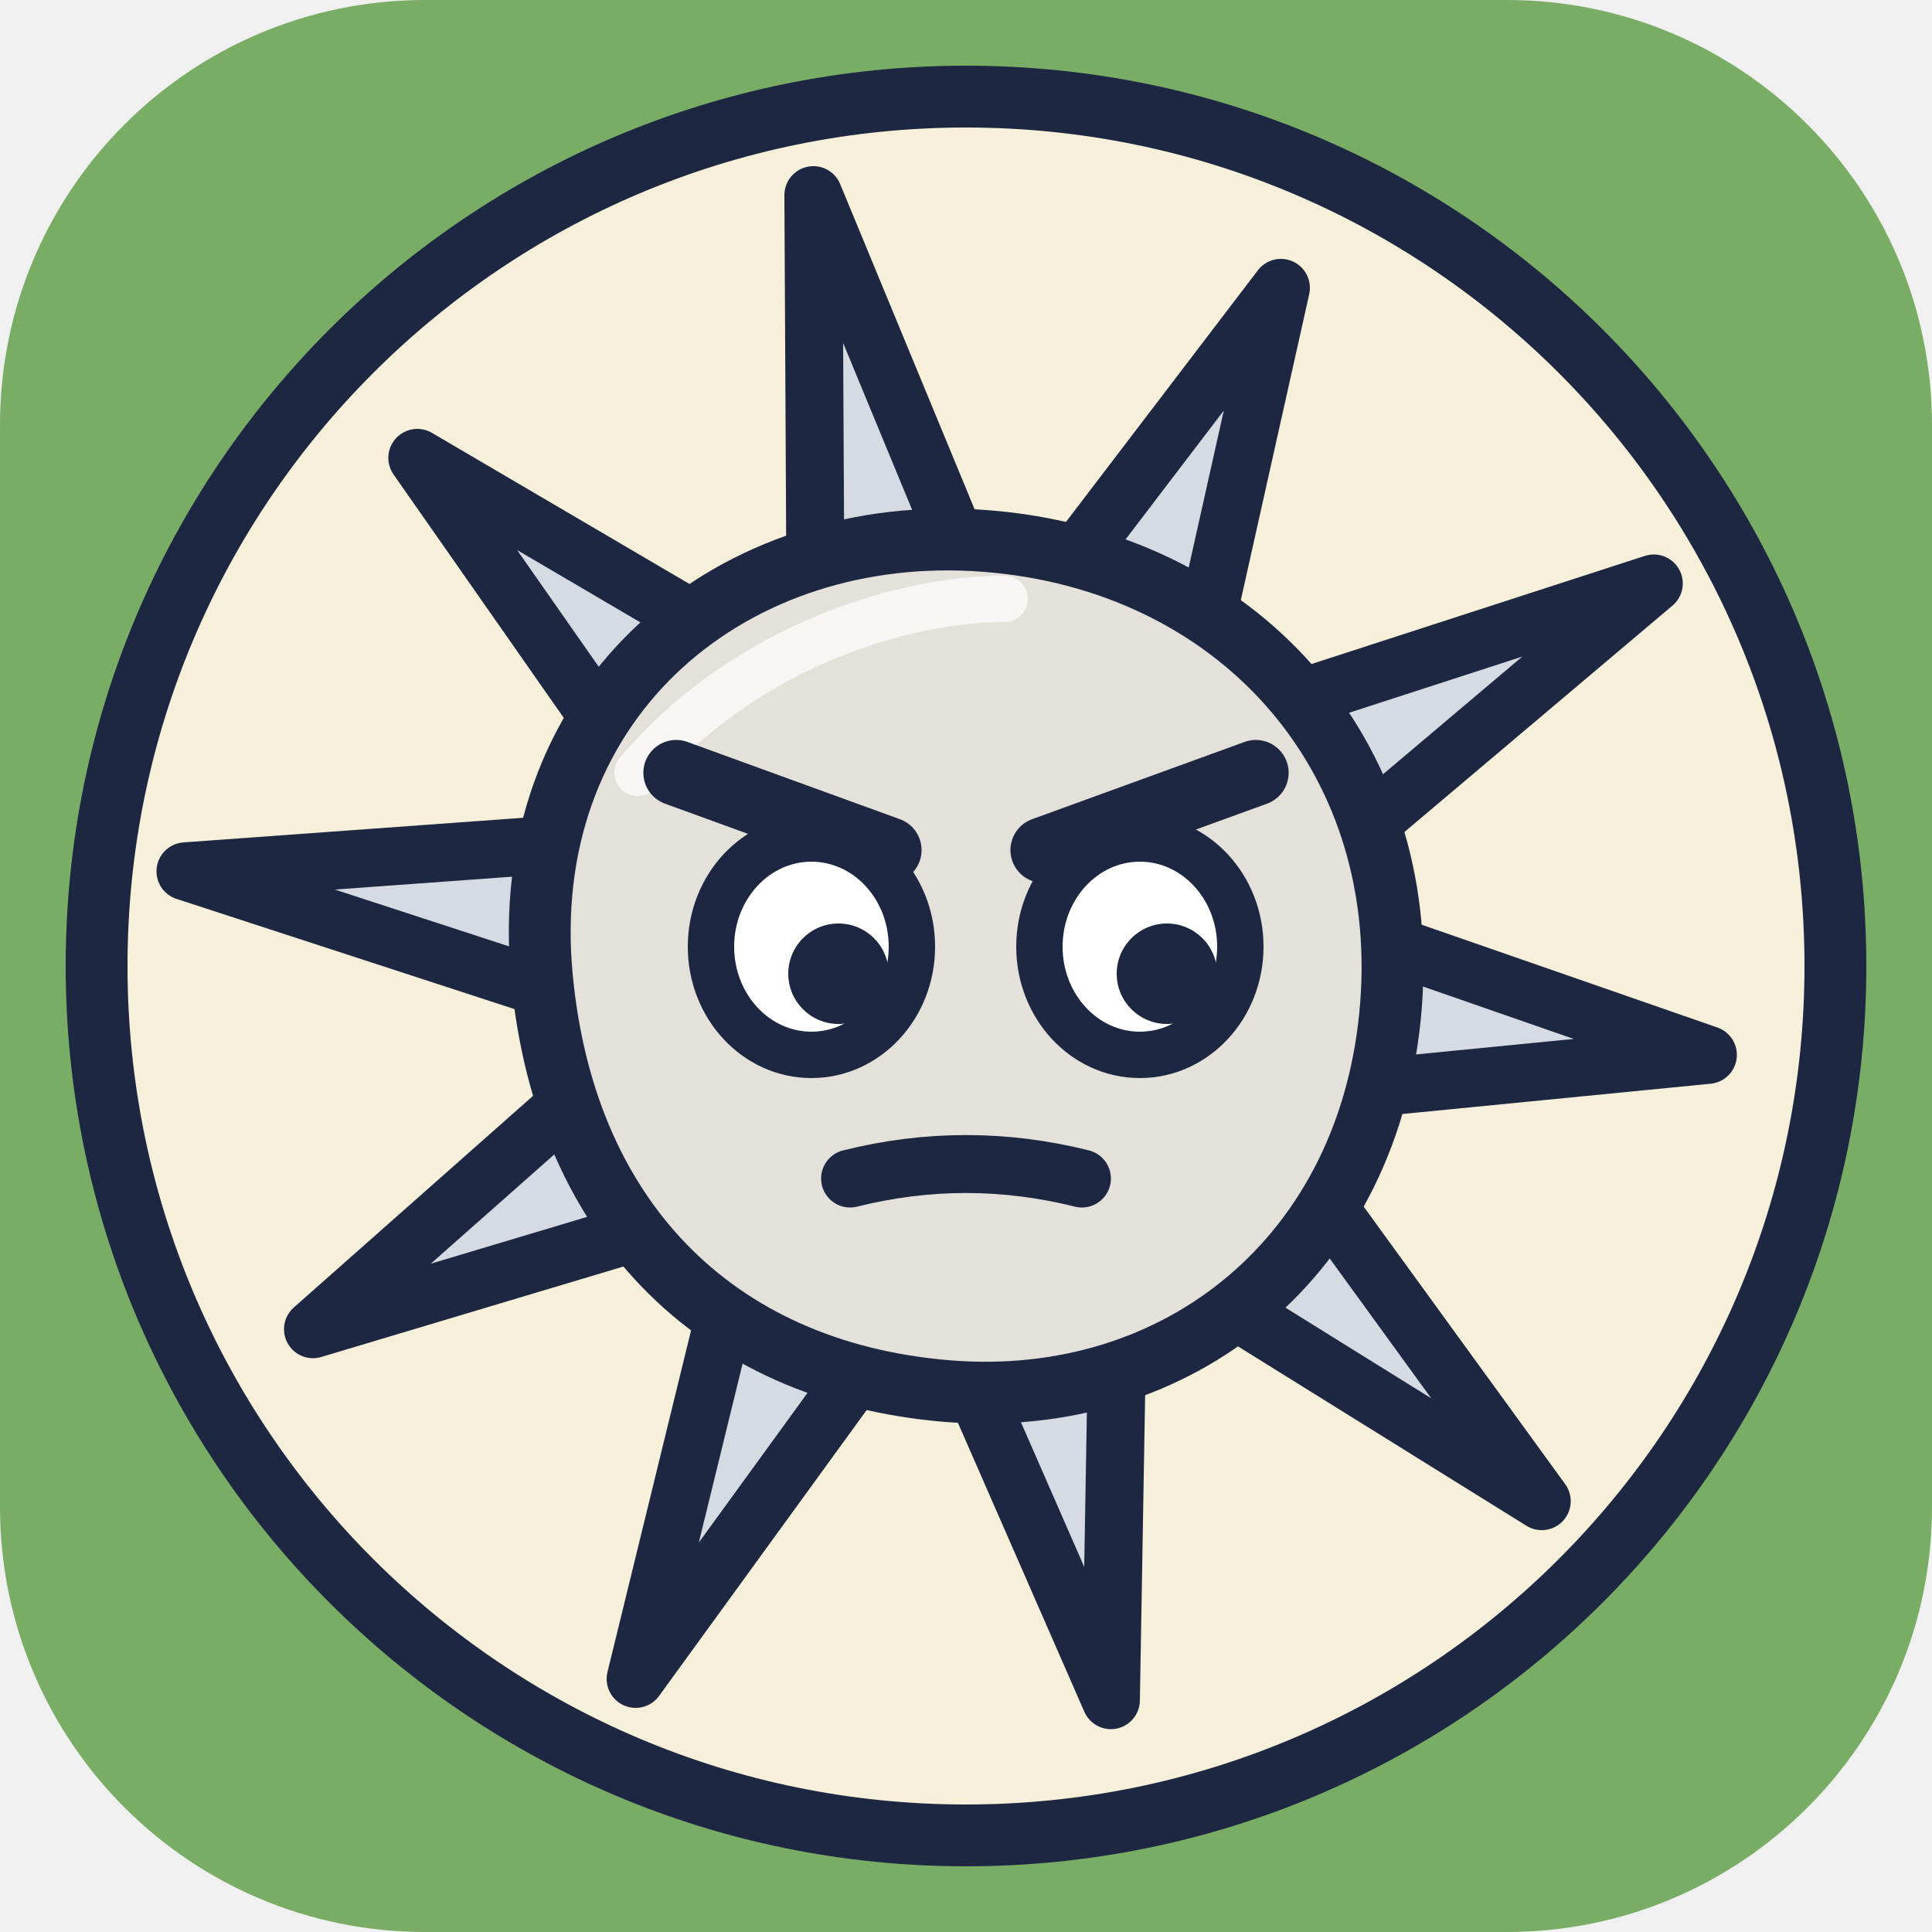
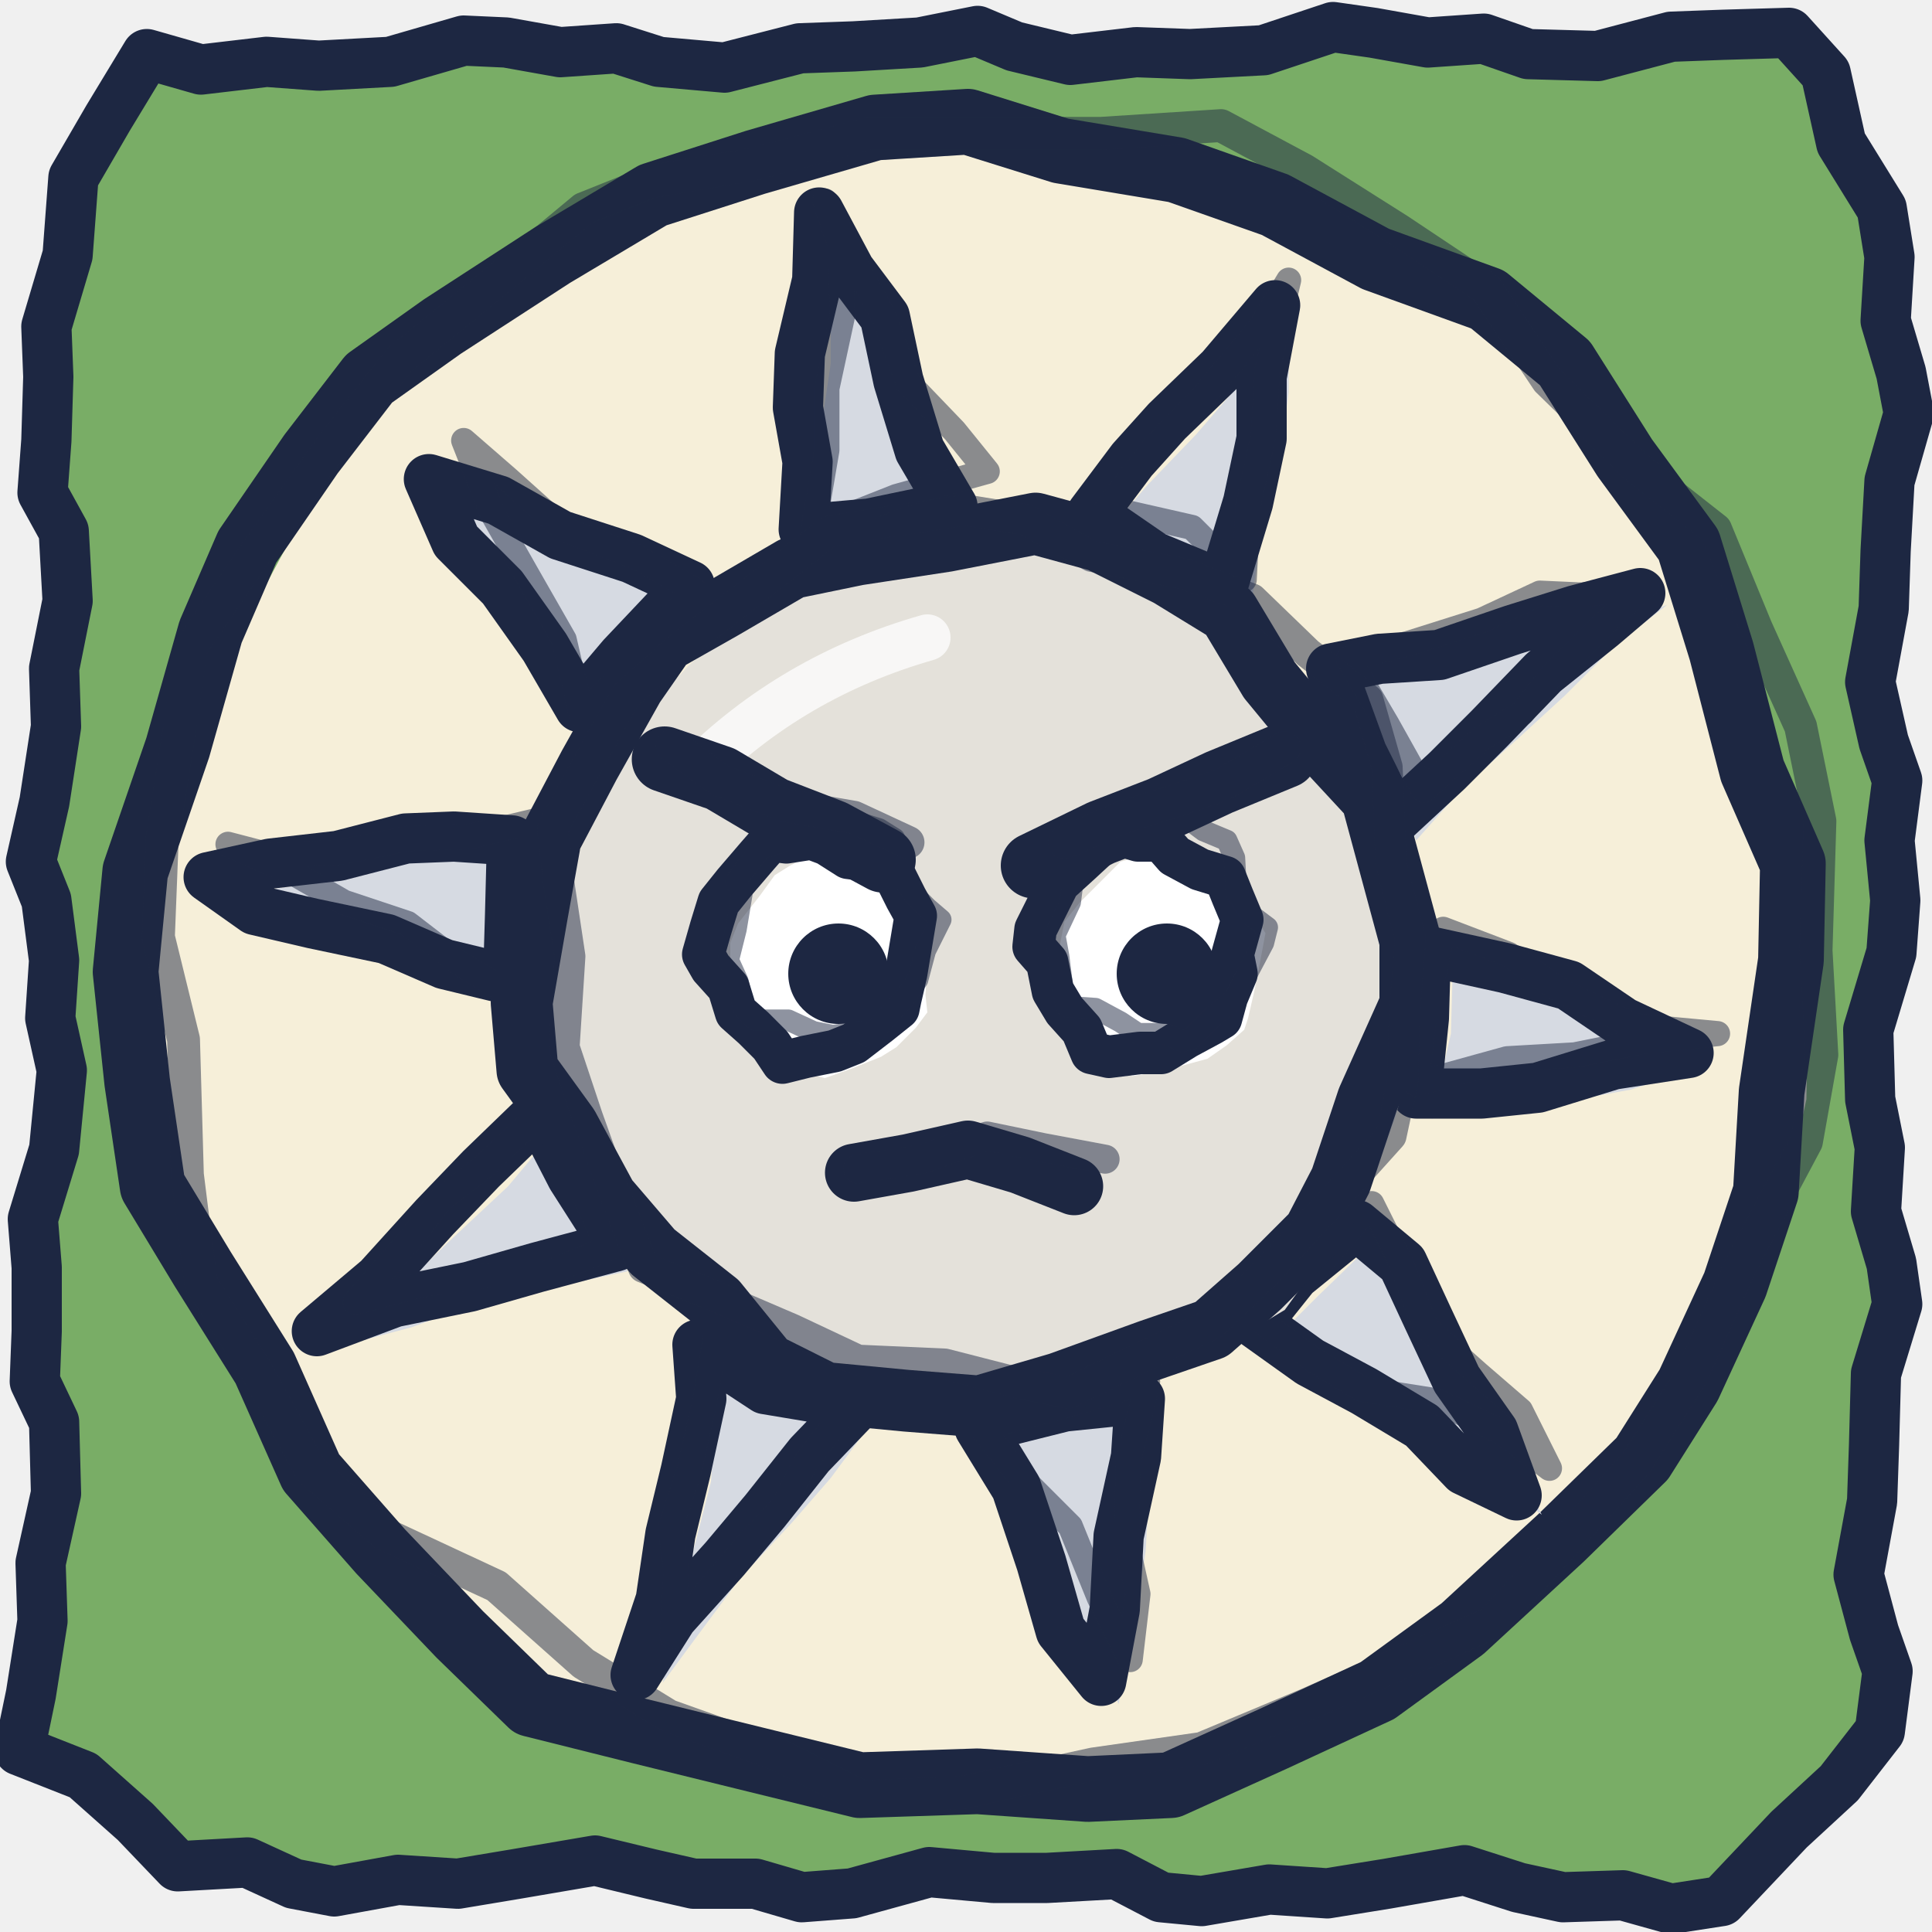
<svg xmlns="http://www.w3.org/2000/svg" viewBox="0 0 100 100">
-   <rect width="100" height="100" rx="22" fill="#79ad66" />
-   <circle cx="50" cy="50" r="45" fill="#f6efd9" stroke="#1d2742" stroke-width="3.2" />
-   <g fill="#d6dae2" stroke="#1d2742" stroke-width="3" stroke-linejoin="round">
-     <path d="M72.0 48.9L88.4 54.6L71.1 56.3ZM68.4 62.0L79.8 77.7L63.4 67.5ZM57.8 70.6L57.5 88.0L50.5 72.0ZM44.3 71.2L32.9 86.9L37.5 68.1ZM32.9 63.8L16.2 68.8L29.2 57.3ZM28.0 51.1L9.6 45.1L28.9 43.7ZM31.6 38.0L21.6 23.7L36.6 32.5ZM42.2 29.4L42.1 10.1L49.5 28.0ZM55.7 28.8L66.3 14.9L62.5 31.9ZM67.1 36.2L85.6 30.2L70.8 42.7Z" />
-   </g>
-   <path d="M28 50C27 36 38 27 51 28C64 29 73 39 72 52C71 65 61 73 49 72C37 71 29 63 28 50Z" fill="#e4e1da" stroke="#1d2742" stroke-width="3.2" stroke-linejoin="round" />
-   <path d="M33 40C38 34 46 31 52 31" fill="none" stroke="#fff" stroke-width="2.4" stroke-linecap="round" opacity=".7" />
-   <ellipse cx="42" cy="49" rx="5.2" ry="5.6" fill="#fff" stroke="#1d2742" stroke-width="2.4" />
-   <ellipse cx="59" cy="49" rx="5.2" ry="5.6" fill="#fff" stroke="#1d2742" stroke-width="2.4" />
+   <path d="M7.6 2.8 L10.4 3.6 L13.8 3.2 L16.5 3.4 L20.2 3.2 L24.0 2.1 L26.2 2.2 L29.0 2.7 L31.9 2.5 L34.1 3.2 L37.5 3.5 L41.4 2.5 L44.2 2.4 L47.6 2.2 L50.6 1.6 L52.5 2.4 L55.4 3.1 L58.8 2.7 L61.6 2.8 L65.4 2.6 L69.0 1.4 L71.1 1.7 L73.9 2.2 L76.8 2.0 L79.1 2.8 L82.7 2.9 L86.5 1.9 L89.2 1.8 L92.6 1.7 L94.5 3.8 L95.3 7.4 L97.4 10.8 L97.8 13.3 L97.6 16.6 L98.4 19.3 L98.8 21.4 L97.8 24.9 L97.6 28.5 L97.5 31.5 L96.8 35.3 L97.5 38.4 L98.2 40.4 L97.8 43.5 L98.1 46.6 L97.9 49.3 L96.7 53.3 L96.8 56.9 L97.3 59.4 L97.1 62.7 L97.9 65.4 L98.2 67.5 L97.1 71.1 L97.0 74.8 L96.9 77.7 L96.2 81.5 L97.0 84.5 L97.7 86.5 L97.3 89.6 L95.2 92.3 L92.6 94.7 L89.1 98.4 L86.5 98.8 L84.0 98.1 L80.9 98.2 L78.6 97.7 L75.8 96.8 L71.8 97.5 L68.7 98.0 L65.7 97.8 L62.2 98.4 L60.1 98.2 L57.8 97.0 L54.2 97.2 L51.4 97.2 L48.1 96.9 L44.1 98.0 L41.5 98.2 L39.1 97.5 L35.9 97.5 L33.7 97.0 L30.8 96.3 L26.7 97.0 L23.7 97.5 L20.6 97.3 L17.3 97.9 L15.2 97.5 L12.8 96.4 L9.2 96.6 L7.0 94.3 L4.3 91.9 L1.0 90.6 L1.6 87.7 L2.2 83.9 L2.1 80.9 L2.9 77.3 L2.8 73.6 L1.8 71.5 L1.9 68.9 L1.9 65.6 L1.7 63.1 L2.8 59.5 L3.2 55.4 L2.6 52.7 L2.8 49.7 L2.4 46.6 L1.6 44.6 L2.3 41.5 L2.9 37.6 L2.8 34.6 L3.5 31.1 L3.3 27.5 L2.2 25.5 L2.4 22.8 L2.5 19.5 L2.4 16.9 L3.5 13.2 L3.8 9.2 L5.6 6.1Z" fill="#79ad66" stroke="#1d2742" stroke-width="2.6" stroke-linejoin="round" />
+   <path d="M93.6 51.2 L93.5 56.9 L92.3 62.3 L90.5 67.9 L88.9 72.3 L85.8 76.4 L81.5 81.1 L77.4 84.8 L72.2 88.1 L66.8 91.4 L62.3 92.8 L57.0 93.3 L51.3 93.8 L46.1 93.0 L40.1 91.9 L34.0 91.0 L29.3 88.5 L24.6 85.2 L20.5 81.8 L17.6 76.8 L14.4 71.7 L11.3 67.2 L9.6 61.9 L8.0 56.6 L7.4 51.7 L8.6 45.6 L9.9 39.5 L11.6 34.3 L14.5 28.9 L17.0 24.3 L20.0 21.0 L24.7 17.2 L29.4 13.9 L34.5 11.6 L40.7 9.0 L45.9 7.6 L51.0 7.8 L56.7 8.2 L61.7 9.5 L66.9 12.0 L72.9 13.9 L77.6 16.4 L81.7 20.3 L85.8 24.2 L88.2 29.0 L90.1 35.0 L92.4 40.2 L93.5 45.5Z" fill="#f6efd9" stroke="none" />
+   <path d="M92.7 49.7 L91.7 56.5 L91.4 61.7 L89.8 66.5 L87.4 71.7 L85.0 75.5 L80.8 79.6 L75.7 84.3 L71.3 87.5 L65.9 90.0 L60.6 92.4 L56.3 92.6 L50.6 92.2 L44.5 92.4 L39.2 91.1 L33.1 89.6 L27.5 88.2 L23.8 84.6 L19.7 80.3 L16.1 76.2 L13.7 70.8 L10.5 65.7 L7.9 61.4 L7.1 56.0 L6.5 50.3 L7.0 45.1 L9.2 38.7 L10.9 32.7 L12.8 28.3 L16.1 23.5 L19.1 19.6 L22.9 16.9 L28.6 13.2 L33.8 10.1 L39.1 8.4 L45.3 6.6 L50.1 6.3 L54.9 7.8 L60.9 8.8 L66.0 10.6 L71.2 13.4 L77.0 15.5 L81.0 18.8 L84.1 23.7 L87.4 28.2 L89.1 33.7 L90.7 39.9 L92.8 44.7Z" fill="none" stroke="#1d2742" stroke-width="3.4" stroke-linejoin="round" stroke-linecap="round" />
+   <path d="M94.0 49.2 L94.3 54.6 L93.5 59.1 L90.2 65.3 L87.5 71.3 L84.7 75.7 L80.5 80.4 L77.2 84.0 L73.6 85.6 L67.7 88.2 L62.2 90.5 L56.6 91.3 L49.7 92.8 L44.6 93.0 L40.2 90.8 L34.6 88.8 L30.2 86.1 L25.7 82.1 L19.9 79.4 L16.1 76.1 L13.3 71.0 L10.4 66.4 L9.7 60.8 L9.5 53.8 L8.2 48.5 L8.4 43.4 L9.3 37.7 L9.9 33.5 L13.1 28.8 L17.3 22.9 L20.7 18.6 L25.5 14.7 L30.2 10.8 L33.7 9.4 L39.0 8.5 L45.0 6.9 L50.3 6.9 L57.0 6.9 L63.2 6.5 L67.5 8.8 L72.4 11.9 L76.9 14.9 L80.1 19.7 L84.6 24.1 L88.8 27.4 L90.9 32.5 L93.2 37.6 L94.2 42.5Z" fill="none" stroke="#1d2742" stroke-width="1.7" stroke-linejoin="round" stroke-linecap="round" opacity=".5" />
+   <path d="M75.2 49.9 L78.8 50.8 L81.9 52.4 L85.5 53.7 L88.5 55.1 L84.4 56.4 L81.1 57.0 L77.7 57.2 L74.1 57.9 L75.1 53.5Z" fill="#d6dae2" stroke="none" />
+   <path d="M73.8 49.2 L77.9 50.1 L81.2 51.0 L84.0 52.9 L87.4 54.5 L83.5 55.1 L79.6 56.3 L76.7 56.6 L73.3 56.6 L73.7 52.7Z" fill="none" stroke="#1d2742" stroke-width="2.6" stroke-linejoin="round" stroke-linecap="round" />
+   <path d="M74.7 48.1 L78.1 49.4 L80.8 51.3 L84.6 53.1 L88.9 53.5 L85.0 53.9 L81.5 54.6 L78.0 54.8 L73.3 56.1 L73.7 52.8Z" fill="none" stroke="#1d2742" stroke-width="1.3" stroke-linejoin="round" stroke-linecap="round" opacity=".5" />
+   <path d="M71.5 63.9 L73.2 66.5 L75.0 69.4 L76.9 72.0 L78.1 75.1 L79.8 78.4 L77.3 76.5 L74.3 74.9 L71.7 73.2 L69.1 71.1 L65.7 69.6 L68.2 67.1Z" fill="#d6dae2" stroke="none" />
+   <path d="M70.2 63.4 L72.6 65.4 L73.9 68.2 L75.4 71.4 L77.3 74.1 L78.5 77.4 L75.8 76.1 L73.6 73.8 L70.6 72.0 L67.8 70.5 L65.0 68.5 L67.0 66.0Z" fill="none" stroke="#1d2742" stroke-width="2.6" stroke-linejoin="round" stroke-linecap="round" />
+   <path d="M71.0 62.3 L72.4 65.1 L73.8 68.7 L76.5 71.1 L78.7 73.0 L80.2 76.0 L77.7 74.1 L74.3 72.5 L70.5 71.9 L68.0 70.4 L65.3 68.4 L68.1 65.7Z" fill="none" stroke="#1d2742" stroke-width="1.3" stroke-linejoin="round" stroke-linecap="round" opacity=".5" />
+   <path d="M60.0 73.1 L59.5 76.8 L59.3 80.3 L58.7 83.9 L57.9 88.2 L56.5 85.0 L55.0 81.5 L53.3 78.3 L52.1 74.7 L56.1 73.6Z" fill="#d6dae2" stroke="none" />
+   <path d="M59.0 72.4 L58.8 75.4 L57.9 79.5 L57.7 83.3 L57.0 87.0 L54.9 84.4 L53.9 80.9 L52.6 77.0 L50.7 73.9 L55.1 72.8Z" fill="none" stroke="#1d2742" stroke-width="2.6" stroke-linejoin="round" stroke-linecap="round" />
+   <path d="M59.4 71.5 L58.4 75.7 L58.3 79.8 L58.9 82.5 L58.5 85.9 L56.9 82.7 L55.4 79.0 L52.7 76.3 L50.8 73.9 L55.3 72.7Z" fill="none" stroke="#1d2742" stroke-width="1.3" stroke-linejoin="round" stroke-linecap="round" opacity=".5" />
+   <path d="M45.0 73.8 L43.0 76.5 L41.0 78.8 L38.3 81.7 L36.0 84.8 L34.3 87.1 L34.9 83.8 L35.8 80.6 L36.8 76.7 L37.0 73.5 L37.3 70.7 L41.1 72.4Z" fill="#d6dae2" stroke="none" />
+   <path d="M44.4 72.7 L41.9 75.3 L39.6 78.2 L37.5 80.7 L34.8 83.7 L32.9 86.7 L34.2 82.8 L34.7 79.4 L35.5 76.1 L36.3 72.4 L36.1 69.6 L39.6 71.9Z" fill="none" stroke="#1d2742" stroke-width="2.6" stroke-linejoin="round" stroke-linecap="round" />
+   <path d="M44.3 72.3 L41.7 75.7 L40.5 78.0 L38.8 79.8 L36.5 82.5 L34.8 84.7 L35.0 81.3 L34.7 79.1 L35.7 76.0 L36.5 72.4 L37.0 69.4 L41.6 70.5Z" fill="none" stroke="#1d2742" stroke-width="1.3" stroke-linejoin="round" stroke-linecap="round" opacity=".5" />
+   <path d="M32.5 65.8 L29.2 66.5 L25.4 67.2 L21.3 68.7 L17.9 69.6 L20.6 66.8 L23.2 64.3 L26.3 61.4 L28.9 58.3 L30.3 62.3Z" fill="#d6dae2" stroke="none" />
+   <path d="M31.9 64.5 L27.8 65.6 L24.3 66.6 L20.4 67.4 L16.4 68.9 L19.6 66.2 L22.5 63.0 L24.9 60.5 L27.9 57.6 L29.6 60.9Z" fill="none" stroke="#1d2742" stroke-width="2.6" stroke-linejoin="round" stroke-linecap="round" />
+   <path d="M31.5 64.6 L28.1 66.0 L25.4 66.0 L21.8 66.5 L18.4 67.4 L21.2 64.2 L22.8 62.1 L25.0 60.4 L28.1 57.5 L29.9 61.1Z" fill="none" stroke="#1d2742" stroke-width="1.3" stroke-linejoin="round" stroke-linecap="round" opacity=".5" />
+   <path d="M27.4 52.0 L24.4 50.5 L20.8 49.6 L17.4 48.9 L14.7 47.5 L11.5 46.3 L15.0 45.9 L18.8 44.9 L21.7 44.5 L24.7 44.5 L28.1 44.0 L27.2 48.3Z" fill="#d6dae2" stroke="none" />
+   <path d="M26.3 50.7 L23.0 49.9 L20.0 48.6 L16.2 47.8 L13.2 47.1 L10.8 45.4 L14.0 44.7 L17.5 44.3 L21.0 43.4 L23.5 43.3 L26.5 43.5 L26.4 47.4Z" fill="none" stroke="#1d2742" stroke-width="2.6" stroke-linejoin="round" stroke-linecap="round" />
+   <path d="M26.0 51.2 L23.7 49.8 L21.1 47.8 L17.8 46.7 L15.2 45.2 L11.8 43.7 L14.1 44.3 L17.7 44.1 L21.1 43.4 L24.3 43.3 L28.5 42.3 L28.1 45.5Z" fill="none" stroke="#1d2742" stroke-width="1.3" stroke-linejoin="round" stroke-linecap="round" opacity=".5" />
+   <path d="M31.4 37.5 L29.3 34.2 L26.8 31.7 L25.1 28.7 L23.3 25.4 L26.5 27.2 L30.4 28.5 L33.7 29.7 L36.5 31.7 L33.8 34.8Z" fill="#d6dae2" stroke="none" />
+   <path d="M30.0 36.6 L28.2 33.5 L26.0 30.4 L23.6 28.0 L22.2 24.8 L25.8 25.9 L29.0 27.7 L32.7 28.9 L35.7 30.3 L32.2 34.0Z" fill="none" stroke="#1d2742" stroke-width="2.6" stroke-linejoin="round" stroke-linecap="round" />
+   <path d="M30.1 37.0 L29.2 33.1 L27.2 29.6 L25.5 26.6 L24.0 22.8 L26.3 24.8 L29.2 27.4 L32.9 28.8 L35.9 30.5 L33.6 33.6Z" fill="none" stroke="#1d2742" stroke-width="1.3" stroke-linejoin="round" stroke-linecap="round" opacity=".5" />
+   <path d="M43.0 28.0 L42.6 24.9 L42.5 22.2 L43.0 18.8 L43.0 15.5 L43.4 12.2 L45.4 14.6 L46.5 17.5 L47.6 20.9 L49.1 23.8 L50.1 27.1 L46.2 28.2Z" fill="#d6dae2" stroke="none" />
+   <path d="M41.6 27.4 L41.8 23.9 L41.3 21.1 L41.4 18.3 L42.3 14.5 L42.4 11.0 L44.0 14.0 L45.8 16.4 L46.5 19.7 L47.6 23.3 L49.3 26.2 L45.0 27.1Z" fill="none" stroke="#1d2742" stroke-width="2.6" stroke-linejoin="round" stroke-linecap="round" />
+   <path d="M42.1 27.4 L42.8 23.3 L42.8 20.1 L43.6 16.4 L43.5 12.7 L42.7 10.4 L44.3 13.7 L45.8 16.5 L47.0 19.8 L49.4 22.3 L51.1 24.4 L46.4 25.7Z" fill="none" stroke="#1d2742" stroke-width="1.3" stroke-linejoin="round" stroke-linecap="round" opacity=".5" />
+   <path d="M57.6 27.2 L59.4 25.1 L61.9 22.5 L64.4 19.6 L66.7 17.0 L66.7 20.3 L66.3 23.4 L65.3 27.3 L64.8 31.1 L60.9 29.4Z" fill="#d6dae2" stroke="none" />
+   <path d="M56.5 26.6 L58.6 23.8 L60.4 21.8 L63.2 19.1 L66.0 15.8 L65.3 19.5 L65.3 22.7 L64.6 26.0 L63.3 30.3 L59.7 28.8Z" fill="none" stroke="#1d2742" stroke-width="2.6" stroke-linejoin="round" stroke-linecap="round" />
+   <path d="M57.3 26.3 L59.7 23.2 L62.3 20.5 L65.2 17.0 L66.7 14.5 L65.6 19.1 L65.4 22.5 L64.6 26.2 L64.4 30.0 L61.7 27.3Z" fill="none" stroke="#1d2742" stroke-width="1.3" stroke-linejoin="round" stroke-linecap="round" opacity=".5" />
+   <path d="M69.7 35.5 L72.6 35.3 L76.0 34.3 L79.1 33.5 L82.5 32.8 L86.3 31.3 L83.6 33.4 L81.0 36.0 L78.6 38.2 L75.7 40.8 L73.3 43.5 L71.9 39.5Z" fill="#d6dae2" stroke="none" />
+   <path d="M68.9 34.6 L71.4 34.1 L74.5 33.9 L78.3 32.6 L81.5 31.6 L84.9 30.7 L82.9 32.4 L79.9 34.8 L77.1 37.7 L74.9 39.9 L72.2 42.4 L70.5 39.0Z" fill="none" stroke="#1d2742" stroke-width="2.6" stroke-linejoin="round" stroke-linecap="round" />
+   <path d="M69.8 34.1 L72.9 33.3 L76.7 32.1 L79.7 30.7 L81.9 30.8 L85.2 30.3 L82.9 32.4 L80.2 35.1 L78.8 36.9 L76.7 38.2 L73.7 40.9 L71.8 37.5Z" fill="none" stroke="#1d2742" stroke-width="1.3" stroke-linejoin="round" stroke-linecap="round" opacity=".5" />
+   <path d="M72.2 57.9 L70.9 61.4 L68.6 64.9 L66.5 67.8 L64.0 69.3 L60.0 71.2 L56.2 72.7 L52.2 73.1 L47.6 73.6 L44.1 73.1 L41.1 70.9 L37.6 68.7 L35.0 66.0 L32.7 62.4 L30.1 59.5 L28.7 56.3 L28.5 52.2 L28.4 48.5 L29.8 44.5 L31.8 40.1 L33.3 36.9 L35.8 34.3 L38.9 31.8 L41.7 30.6 L45.8 29.6 L50.3 28.4 L54.1 28.4 L58.2 29.2 L61.8 30.3 L64.3 32.9 L67.2 36.1 L69.9 38.9 L71.5 42.5 L73.3 46.1 L74.3 49.2 L73.5 53.3Z" fill="#e4e1da" stroke="none" />
+   <path d="M70.8 56.9 L69.4 61.1 L68.0 63.8 L65.2 66.6 L62.7 68.8 L59.5 69.9 L54.8 71.6 L50.7 72.8 L46.9 72.5 L42.7 72.1 L39.7 70.6 L37.1 67.4 L33.8 64.8 L31.4 62.0 L29.4 58.3 L27.3 55.4 L27.0 51.9 L27.8 47.3 L28.5 43.4 L30.5 39.6 L32.8 35.5 L34.4 33.2 L37.4 31.5 L41.0 29.4 L44.4 28.7 L49.0 28.0 L53.6 27.1 L56.9 28.0 L60.5 29.8 L63.6 31.7 L65.7 35.2 L68.5 38.6 L71.0 41.3 L72.0 45.0 L73.0 48.7 L73.0 52.0Z" fill="none" stroke="#1d2742" stroke-width="3.2" stroke-linejoin="round" stroke-linecap="round" />
+   <path d="M72.6 56.0 L72.0 58.8 L69.3 61.8 L65.5 65.9 L62.8 68.5 L59.0 70.3 L55.3 72.1 L52.8 71.6 L48.9 70.6 L44.4 70.4 L41.0 68.8 L36.8 67.0 L33.3 65.6 L31.9 62.0 L30.4 57.8 L29.2 54.2 L29.5 49.5 L28.9 45.5 L28.6 42.9 L30.5 39.4 L32.4 36.0 L35.2 33.5 L39.6 30.1 L42.9 27.5 L46.0 27.0 L50.0 26.4 L53.1 26.9 L56.5 28.8 L61.3 29.7 L64.8 31.0 L67.7 33.8 L70.8 36.2 L71.8 39.7 L72.0 44.7 L73.0 48.6 L72.7 52.4Z" fill="none" stroke="#1d2742" stroke-width="1.6" stroke-linejoin="round" stroke-linecap="round" opacity=".5" />
+   <path d="M36 40Q41 35 48 33" fill="none" stroke="#fff" stroke-width="2.4" stroke-linecap="round" opacity=".75" />
+   <path d="M48.0 50.0 L47.9 51.5 L48.0 52.4 L47.4 53.2 L46.4 54.2 L45.6 54.7 L44.1 55.3 L42.7 55.8 L41.9 55.6 L40.8 55.0 L39.9 54.4 L39.4 53.1 L38.5 52.0 L37.9 51.2 L37.8 50.0 L37.8 48.8 L38.2 47.8 L39.3 46.4 L40.1 45.3 L40.9 44.8 L42.1 44.2 L42.9 44.2 L43.9 44.8 L45.3 45.0 L46.3 45.5 L47.3 46.5 L48.2 47.2 L48.2 48.4Z" fill="#ffffff" stroke="none" />
+   <path d="M47.1 49.2 L46.9 50.4 L46.6 51.7 L46.5 52.2 L45.5 53.0 L44.2 54.0 L43.2 54.4 L41.7 54.7 L40.5 55.0 L39.9 54.1 L39.0 53.2 L38.1 52.4 L37.7 51.1 L36.8 50.1 L36.4 49.4 L36.8 48.0 L37.2 46.7 L38.0 45.7 L39.2 44.3 L39.9 43.5 L40.7 43.6 L42.0 43.4 L42.8 43.7 L43.9 44.4 L45.5 44.6 L46.3 45.3 L46.9 46.5 L47.4 47.4Z" fill="none" stroke="#1d2742" stroke-width="2.2" stroke-linejoin="round" stroke-linecap="round" />
+   <path d="M48.7 47.6 L47.9 49.2 L47.5 50.7 L46.8 51.7 L45.5 53.1 L45.1 53.7 L44.5 53.4 L43.1 53.6 L42.1 53.4 L40.8 52.8 L39.1 52.8 L38.5 52.2 L38.2 50.8 L37.7 49.7 L38.1 48.1 L38.4 46.3 L38.1 45.6 L38.7 44.8 L39.4 43.9 L40.1 43.7 L41.8 43.1 L43.4 42.3 L44.2 42.5 L45.5 42.9 L46.3 43.4 L46.4 45.0 L47.3 46.3 L48.0 47.0Z" fill="none" stroke="#1d2742" stroke-width="1.1" stroke-linejoin="round" stroke-linecap="round" opacity=".5" />
  <circle cx="43.4" cy="50.4" r="2.6" fill="#1d2742" />
+   <path d="M65.2 49.9 L64.9 51.4 L64.6 52.7 L64.4 53.3 L63.5 54.1 L62.5 54.8 L61.4 55.1 L59.8 55.5 L58.6 55.7 L57.8 55.1 L56.8 54.3 L56.2 53.4 L55.8 52.0 L55.0 50.9 L54.7 50.0 L54.9 48.7 L55.1 47.7 L55.9 46.7 L57.2 45.4 L58.0 44.6 L59.1 44.3 L60.2 44.1 L61.0 44.5 L62.1 45.2 L63.4 45.6 L64.1 46.4 L65.0 47.5 L65.5 48.3Z" fill="#ffffff" stroke="none" />
+   <path d="M63.8 49.4 L64.0 50.4 L63.5 51.6 L63.2 52.7 L62.7 53.0 L61.4 53.7 L60.1 54.5 L59.0 54.5 L57.4 54.7 L56.5 54.5 L56.0 53.3 L55.1 52.3 L54.5 51.3 L54.2 49.8 L53.5 49.0 L53.6 48.1 L54.3 46.7 L54.8 45.7 L55.9 44.7 L57.2 43.5 L57.9 43.2 L58.9 43.5 L60.1 43.5 L60.8 44.3 L62.1 45.0 L63.4 45.4 L63.8 46.4 L64.3 47.6Z" fill="none" stroke="#1d2742" stroke-width="2.2" stroke-linejoin="round" stroke-linecap="round" />
+   <path d="M65.6 48.0 L65.4 48.8 L64.5 50.5 L63.9 51.7 L62.8 52.6 L61.6 53.8 L61.2 53.9 L60.3 53.5 L58.9 53.5 L58.0 52.9 L56.7 52.2 L55.2 52.1 L55.0 51.1 L54.8 49.5 L54.6 48.4 L55.4 46.7 L55.6 45.1 L55.6 44.7 L56.6 43.9 L57.3 43.3 L58.2 43.3 L60.1 42.8 L61.5 42.4 L62.3 43.0 L63.5 43.5 L63.9 44.4 L64.0 46.2 L64.8 47.4Z" fill="none" stroke="#1d2742" stroke-width="1.1" stroke-linejoin="round" stroke-linecap="round" opacity=".5" />
  <circle cx="60.4" cy="50.4" r="2.6" fill="#1d2742" />
-   <path d="M35 40L46 44M65 40L54 44" stroke="#1d2742" stroke-width="3.4" stroke-linecap="round" />
-   <path d="M44 61Q50 59.5 56 61" fill="none" stroke="#1d2742" stroke-width="3" stroke-linecap="round" />
+   <path d="M34.4 39.3 L37.3 40.3 L40.0 41.9 L43.1 43.1 L45.7 44.5" fill="none" stroke="#1d2742" stroke-width="3.4" stroke-linejoin="round" stroke-linecap="round" />
+   <path d="M34.8 38.6 L37.3 40.4 L40.7 41.7 L44.2 42.3 L47.0 43.6" fill="none" stroke="#1d2742" stroke-width="1.7" stroke-linejoin="round" stroke-linecap="round" opacity=".5" />
+   <path d="M66.5 39.1 L63.1 40.5 L60.1 41.9 L57.0 43.1 L53.5 44.8" fill="none" stroke="#1d2742" stroke-width="3.4" stroke-linejoin="round" stroke-linecap="round" />
+   <path d="M66.5 38.7 L63.3 40.6 L61.0 41.4 L58.1 42.3 L55.1 43.6" fill="none" stroke="#1d2742" stroke-width="1.7" stroke-linejoin="round" stroke-linecap="round" opacity=".5" />
+   <path d="M44.2 60.7 L47.0 60.2 L50.1 59.5 L52.8 60.3 L55.6 61.4" fill="none" stroke="#1d2742" stroke-width="3" stroke-linejoin="round" stroke-linecap="round" />
+   <path d="M44.4 60.5 L47.7 60.0 L51.1 58.8 L54.0 59.4 L57.2 60.0" fill="none" stroke="#1d2742" stroke-width="1.5" stroke-linejoin="round" stroke-linecap="round" opacity=".5" />
</svg>
